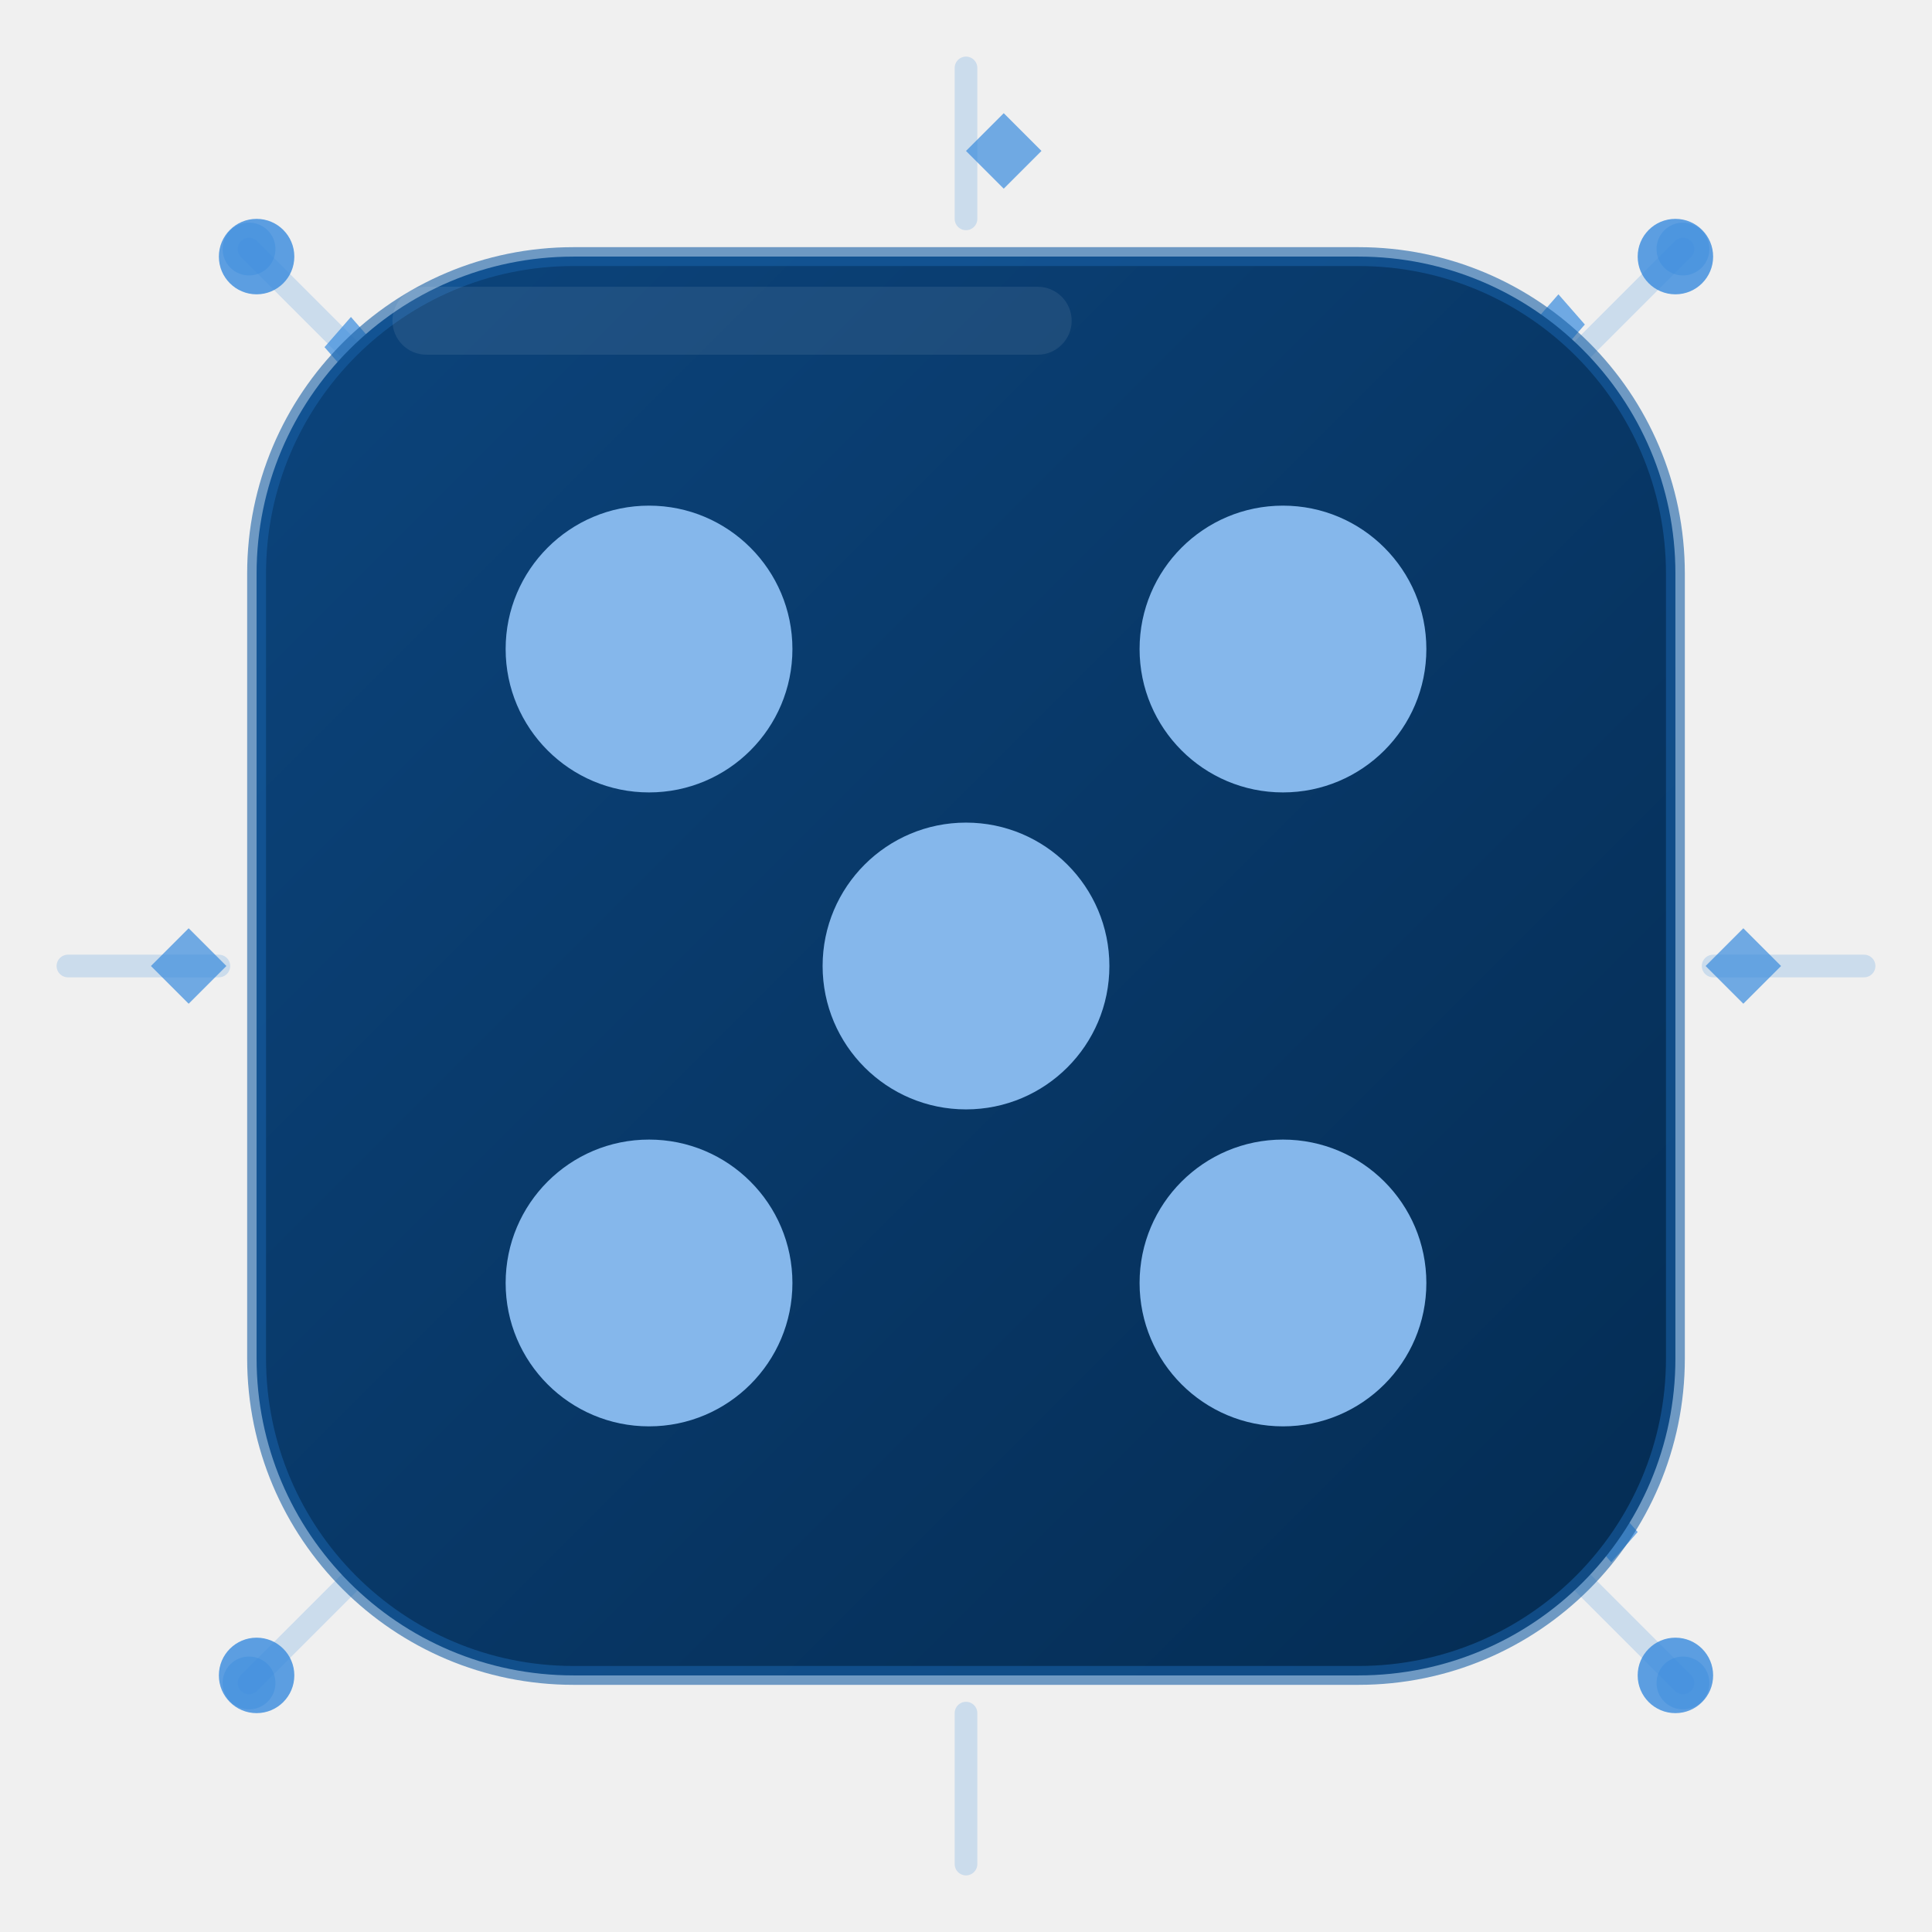
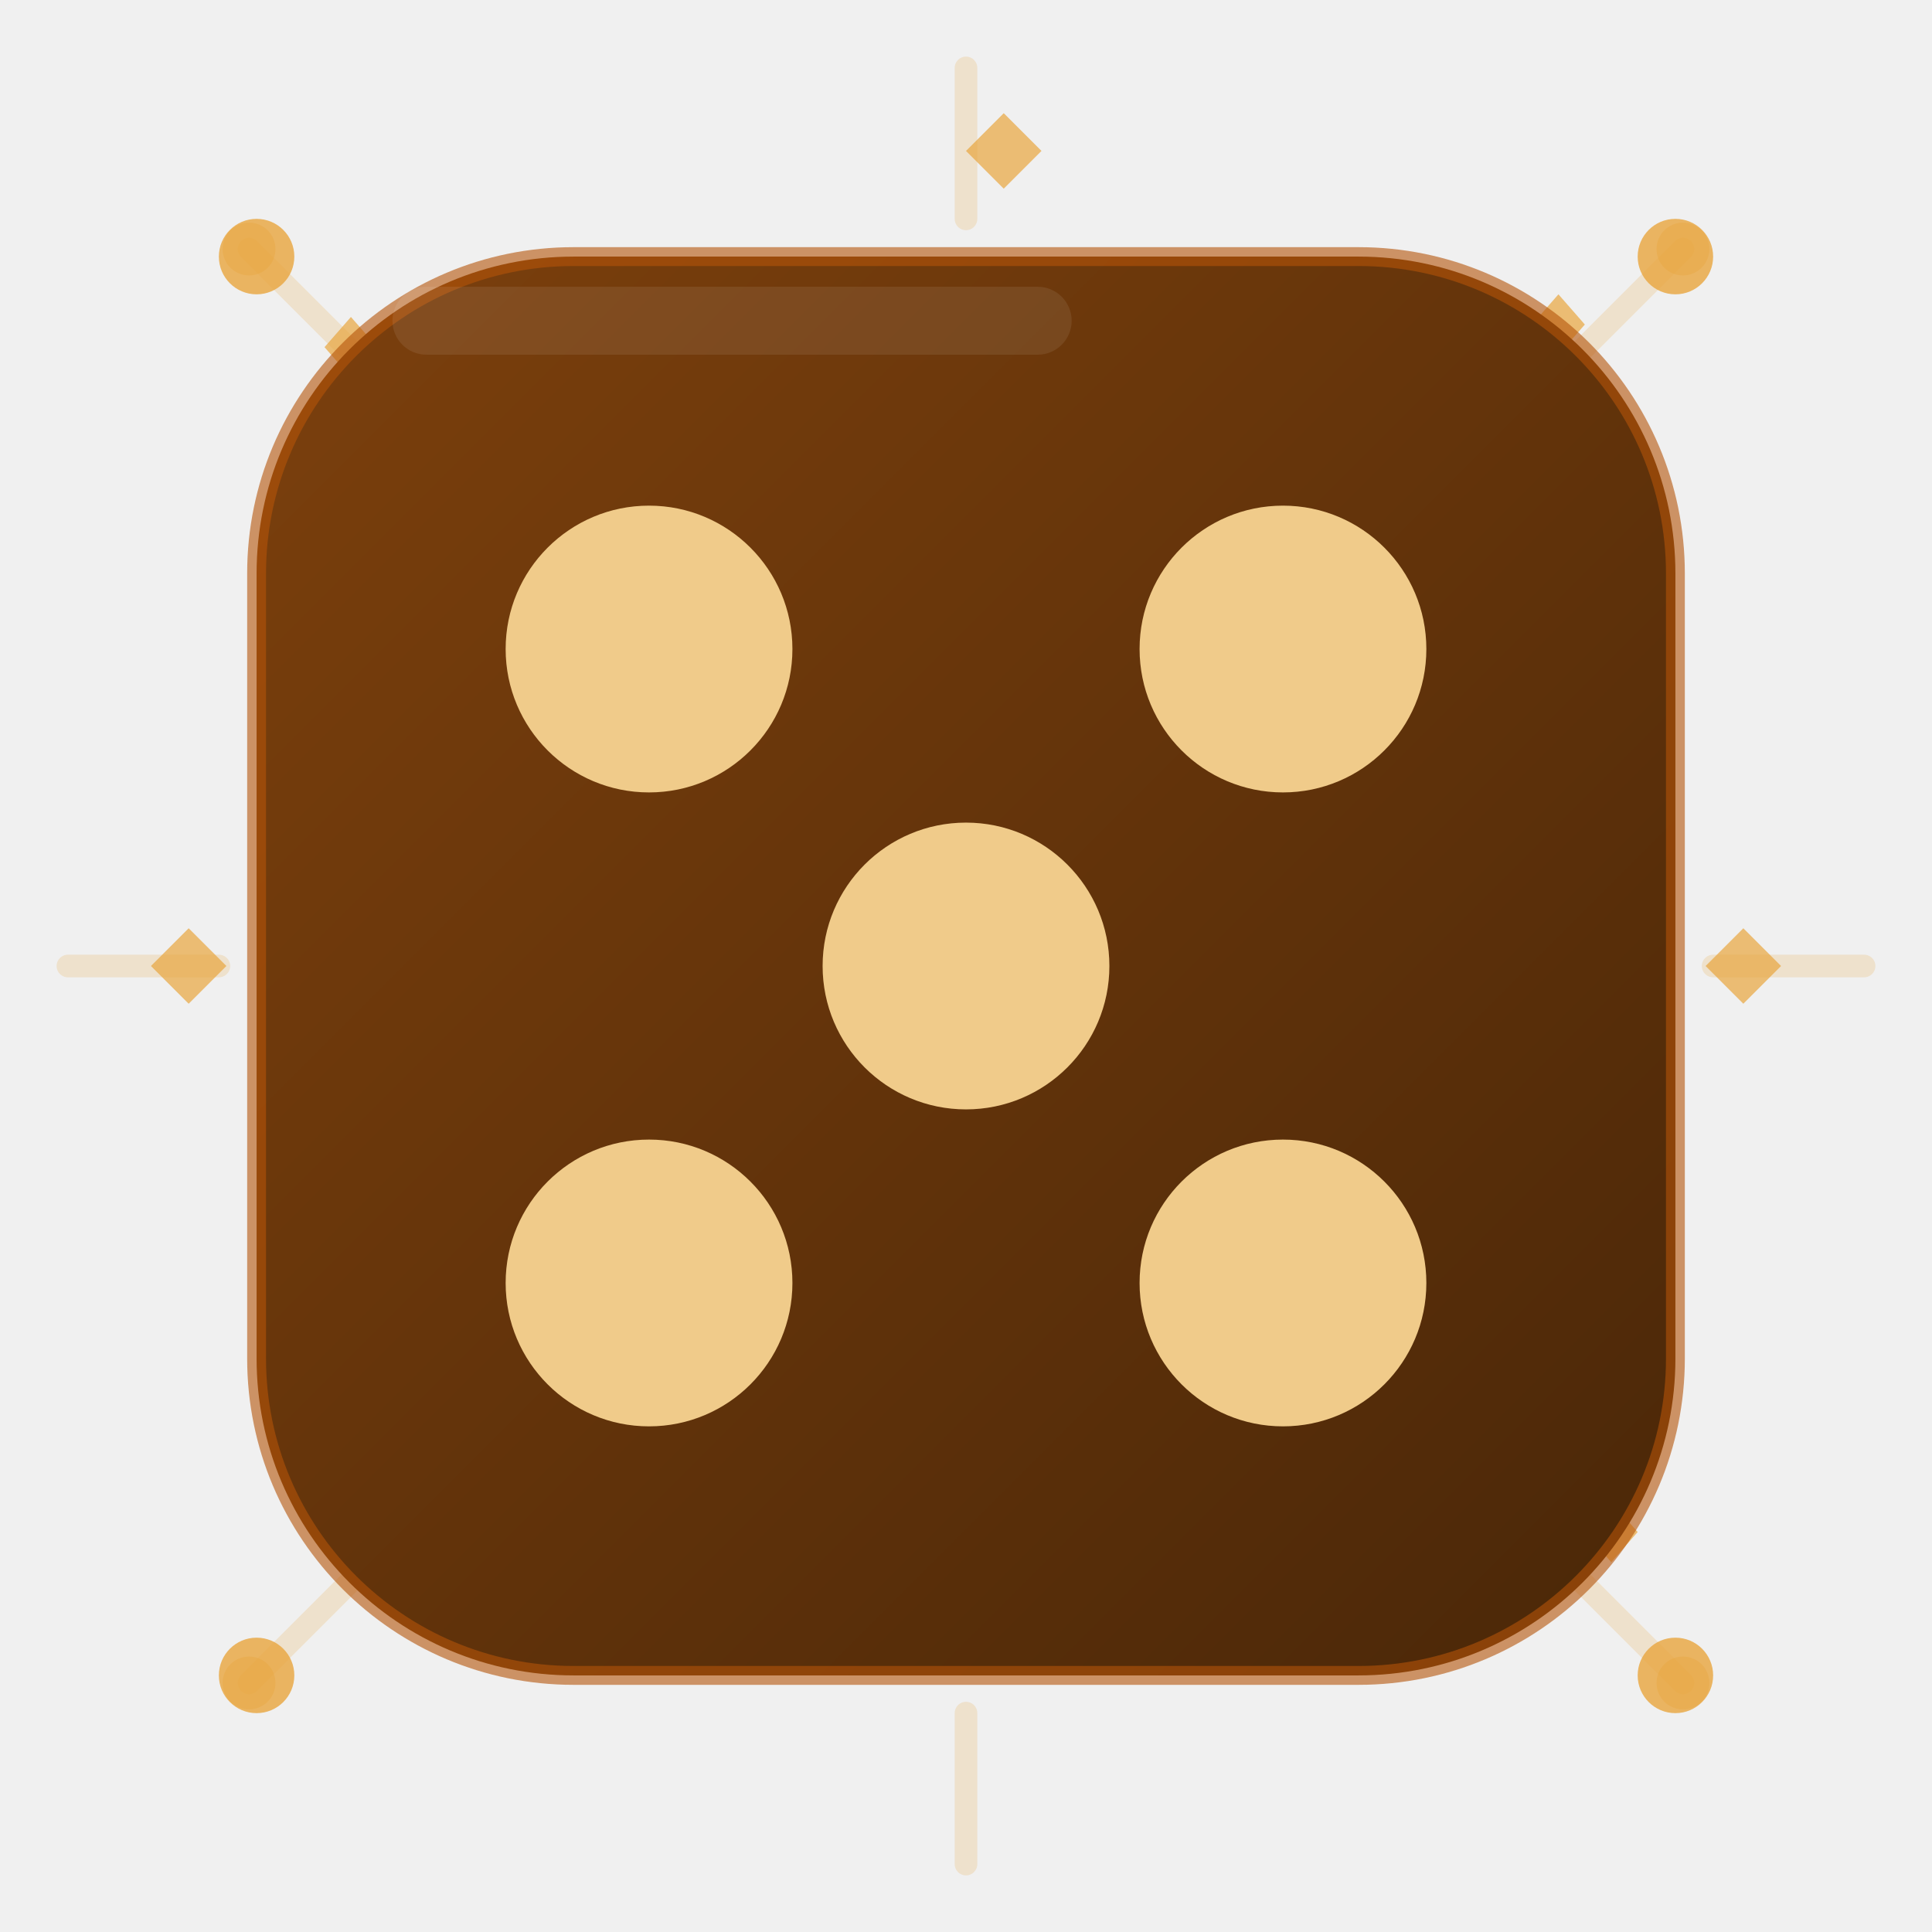
<svg xmlns="http://www.w3.org/2000/svg" viewBox="0 0 512 512" width="512" height="512">
  <defs>
    <linearGradient id="bg" x1="0" y1="0" x2="1" y2="1">
-       <stop offset="0%" stop-color="#0C447C" />
-       <stop offset="100%" stop-color="#042C53" />
+       <stop offset="0%" stop-color="#7C400D" />
+       <stop offset="100%" stop-color="#4A2708" />
    </linearGradient>
  </defs>
-   <g opacity="0.2" stroke="#378ADD" stroke-width="6" stroke-linecap="round">
+   <g opacity="0.2" stroke="#E8A53D" stroke-width="6" stroke-linecap="round">
    <line x1="256" y1="18" x2="256" y2="58" />
    <line x1="256" y1="454" x2="256" y2="494" />
    <line x1="18" y1="256" x2="58" y2="256" />
    <line x1="454" y1="256" x2="494" y2="256" />
    <line x1="66" y1="66" x2="96" y2="96" />
    <line x1="416" y1="416" x2="446" y2="446" />
    <line x1="446" y1="66" x2="416" y2="96" />
    <line x1="66" y1="446" x2="96" y2="416" />
  </g>
-   <g fill="#378ADD" opacity="0.7">
+   <g fill="#E8A53D" opacity="0.7">
    <path d="M40 256 L50 246 L60 256 L50 266 Z" />
    <path d="M452 256 L462 246 L472 256 L462 266 Z" />
    <path d="M256 40 L266 30 L276 40 L266 50 Z" />
    <path d="M406 86 L413 78 L420 86 L413 94 Z" />
    <path d="M86 406 L93 398 L100 406 L93 414 Z" />
    <path d="M420 406 L427 398 L434 406 L427 414 Z" />
    <path d="M86 92 L93 84 L100 92 L93 100 Z" />
  </g>
-   <circle cx="66" cy="66" r="7" fill="#378ADD" opacity="0.4" />
-   <circle cx="446" cy="66" r="7" fill="#378ADD" opacity="0.4" />
-   <circle cx="66" cy="446" r="7" fill="#378ADD" opacity="0.4" />
-   <circle cx="446" cy="446" r="7" fill="#378ADD" opacity="0.4" />
+   <circle cx="66" cy="66" r="7" fill="#E8A53D" opacity="0.4" />
+   <circle cx="446" cy="66" r="7" fill="#E8A53D" opacity="0.4" />
+   <circle cx="66" cy="446" r="7" fill="#E8A53D" opacity="0.4" />
+   <circle cx="446" cy="446" r="7" fill="#E8A53D" opacity="0.4" />
  <rect x="68" y="68" width="376" height="376" rx="84" fill="url(#bg)" />
-   <rect x="68" y="68" width="376" height="376" rx="84" fill="none" stroke="#185FA5" stroke-width="5" opacity="0.6" />
+   <rect x="68" y="68" width="376" height="376" rx="84" fill="none" stroke="#B45309" stroke-width="5" opacity="0.6" />
  <rect x="104" y="76" width="180" height="18" rx="9" fill="white" opacity="0.08" />
-   <circle cx="172" cy="172" r="38" fill="#85B7EB" />
-   <circle cx="340" cy="172" r="38" fill="#85B7EB" />
-   <circle cx="256" cy="256" r="38" fill="#85B7EB" />
-   <circle cx="172" cy="340" r="38" fill="#85B7EB" />
-   <circle cx="340" cy="340" r="38" fill="#85B7EB" />
-   <circle cx="68" cy="68" r="10" fill="#378ADD" opacity="0.8" />
-   <circle cx="444" cy="68" r="10" fill="#378ADD" opacity="0.8" />
-   <circle cx="68" cy="444" r="10" fill="#378ADD" opacity="0.8" />
-   <circle cx="444" cy="444" r="10" fill="#378ADD" opacity="0.8" />
+   <circle cx="172" cy="172" r="38" fill="#F0CB8A" />
+   <circle cx="340" cy="172" r="38" fill="#F0CB8A" />
+   <circle cx="256" cy="256" r="38" fill="#F0CB8A" />
+   <circle cx="172" cy="340" r="38" fill="#F0CB8A" />
+   <circle cx="340" cy="340" r="38" fill="#F0CB8A" />
+   <circle cx="68" cy="68" r="10" fill="#E8A53D" opacity="0.8" />
+   <circle cx="444" cy="68" r="10" fill="#E8A53D" opacity="0.8" />
+   <circle cx="68" cy="444" r="10" fill="#E8A53D" opacity="0.8" />
+   <circle cx="444" cy="444" r="10" fill="#E8A53D" opacity="0.8" />
</svg>
